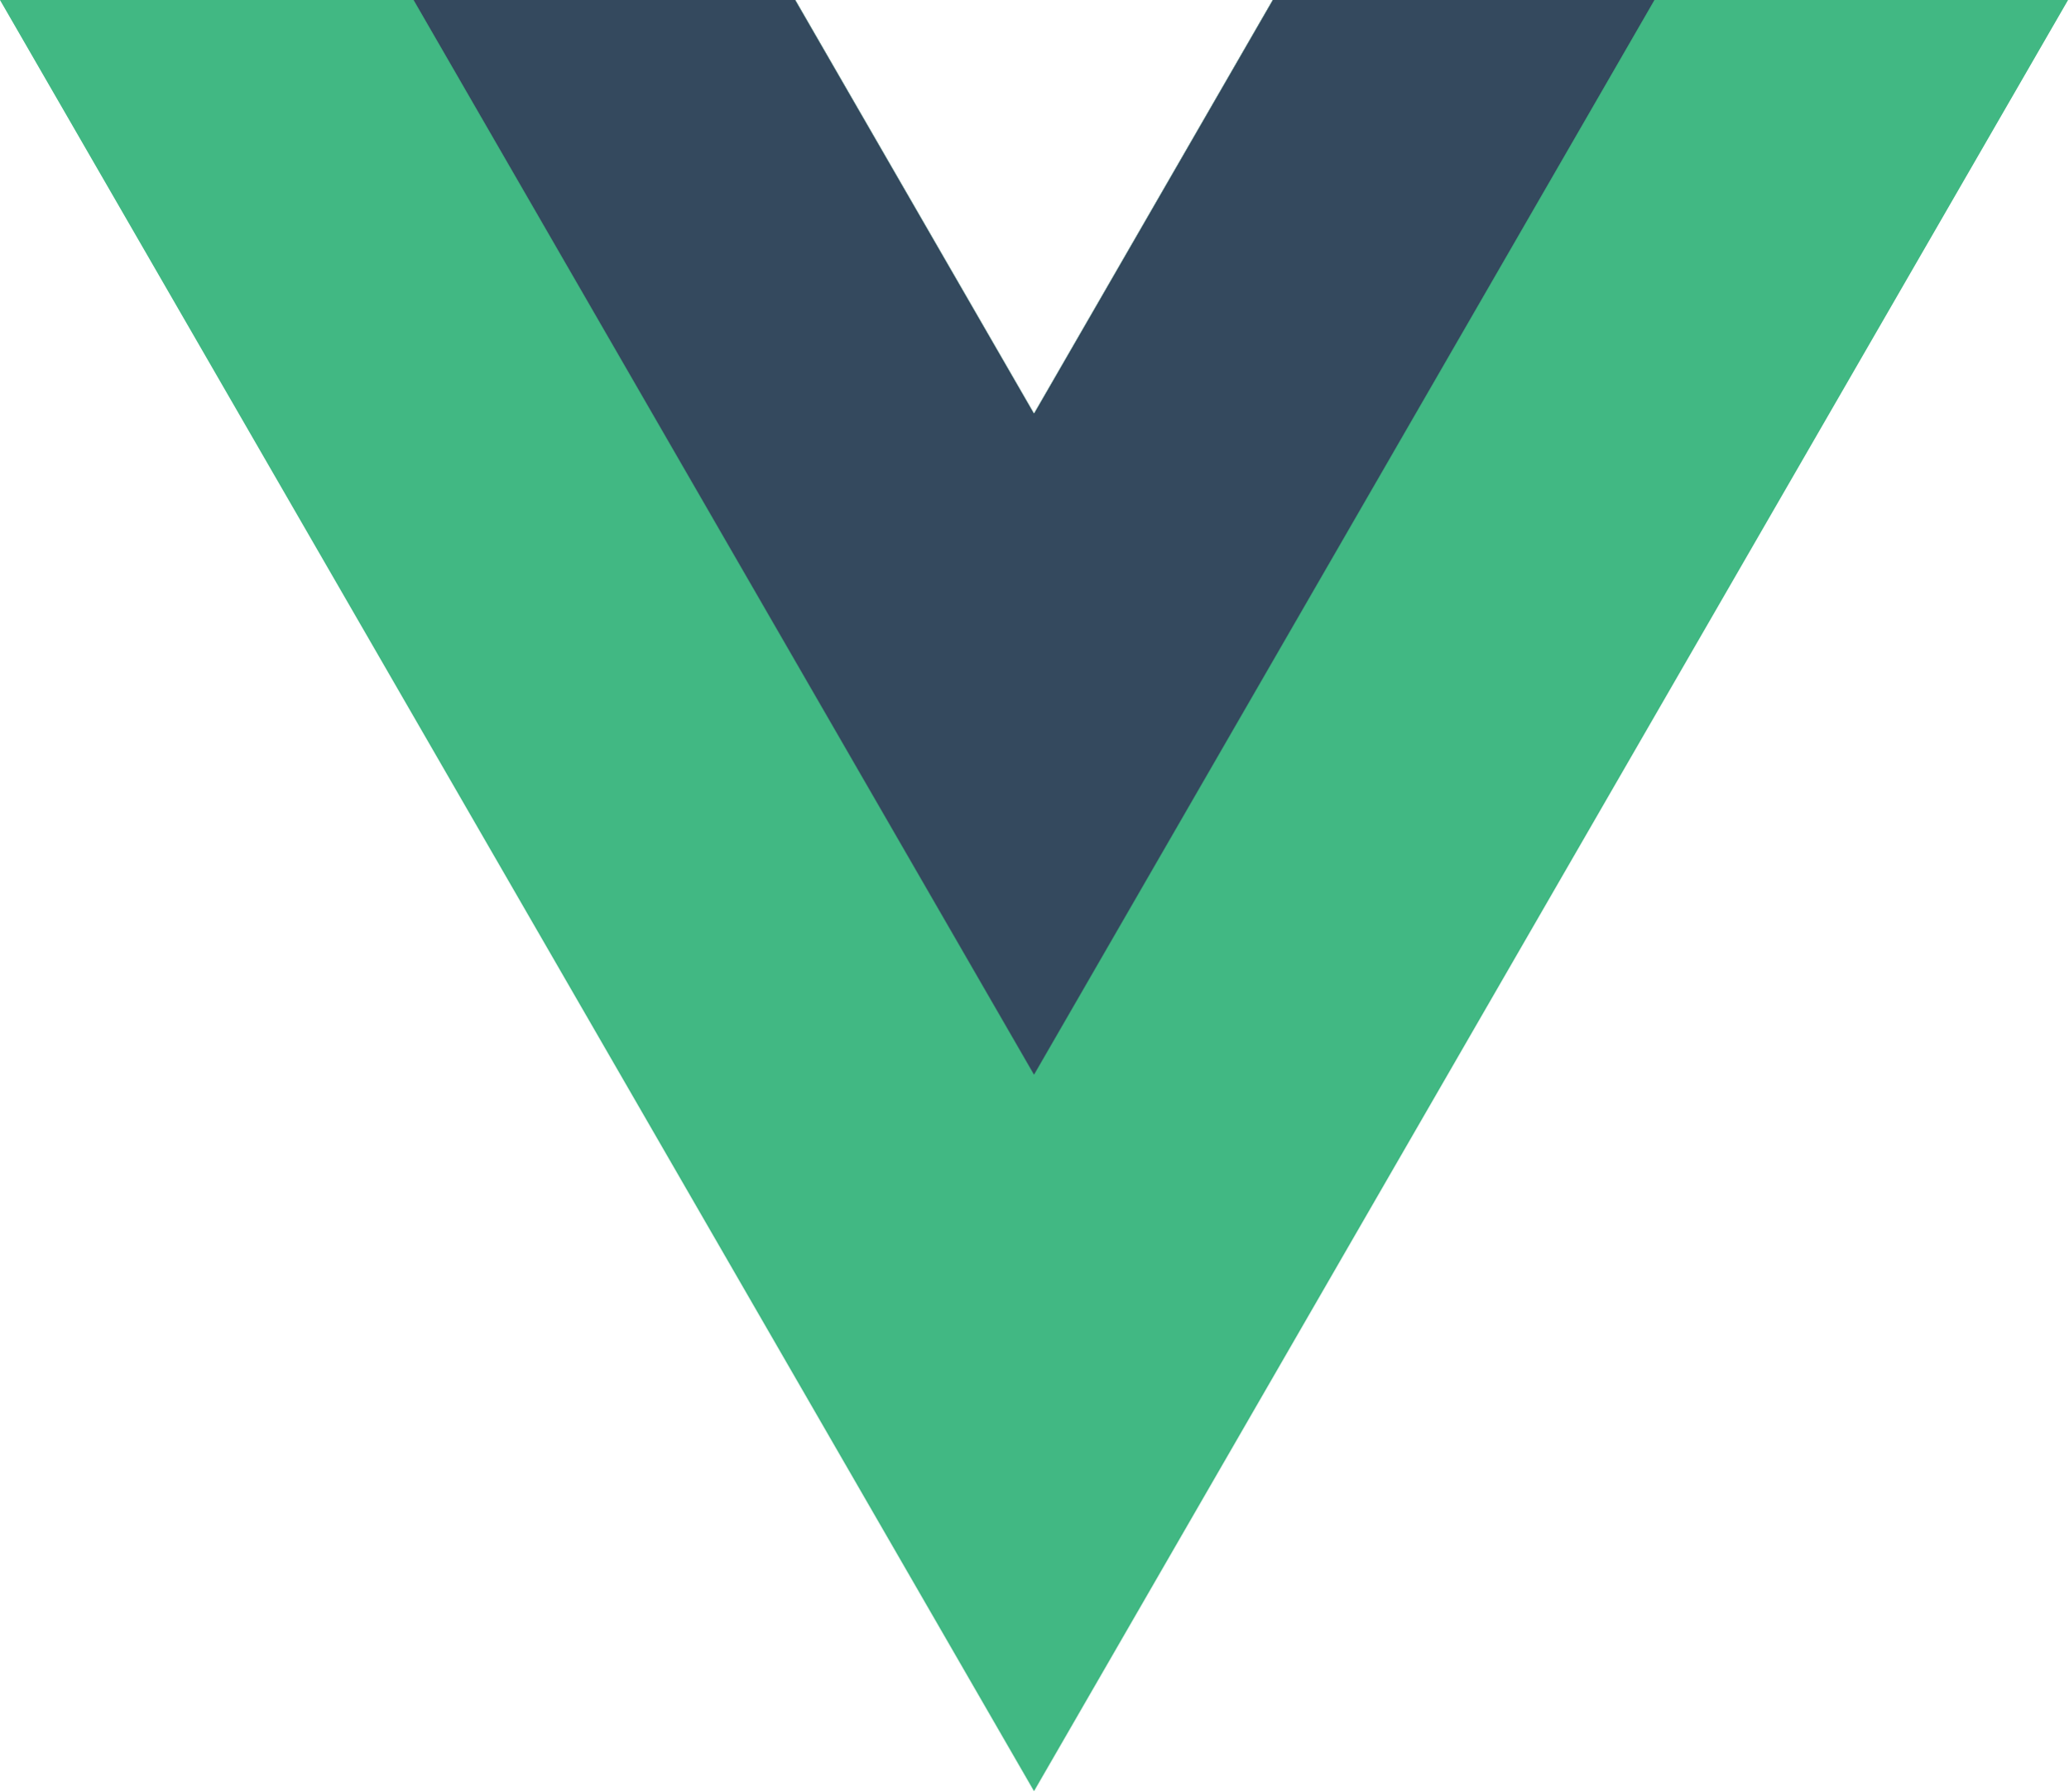
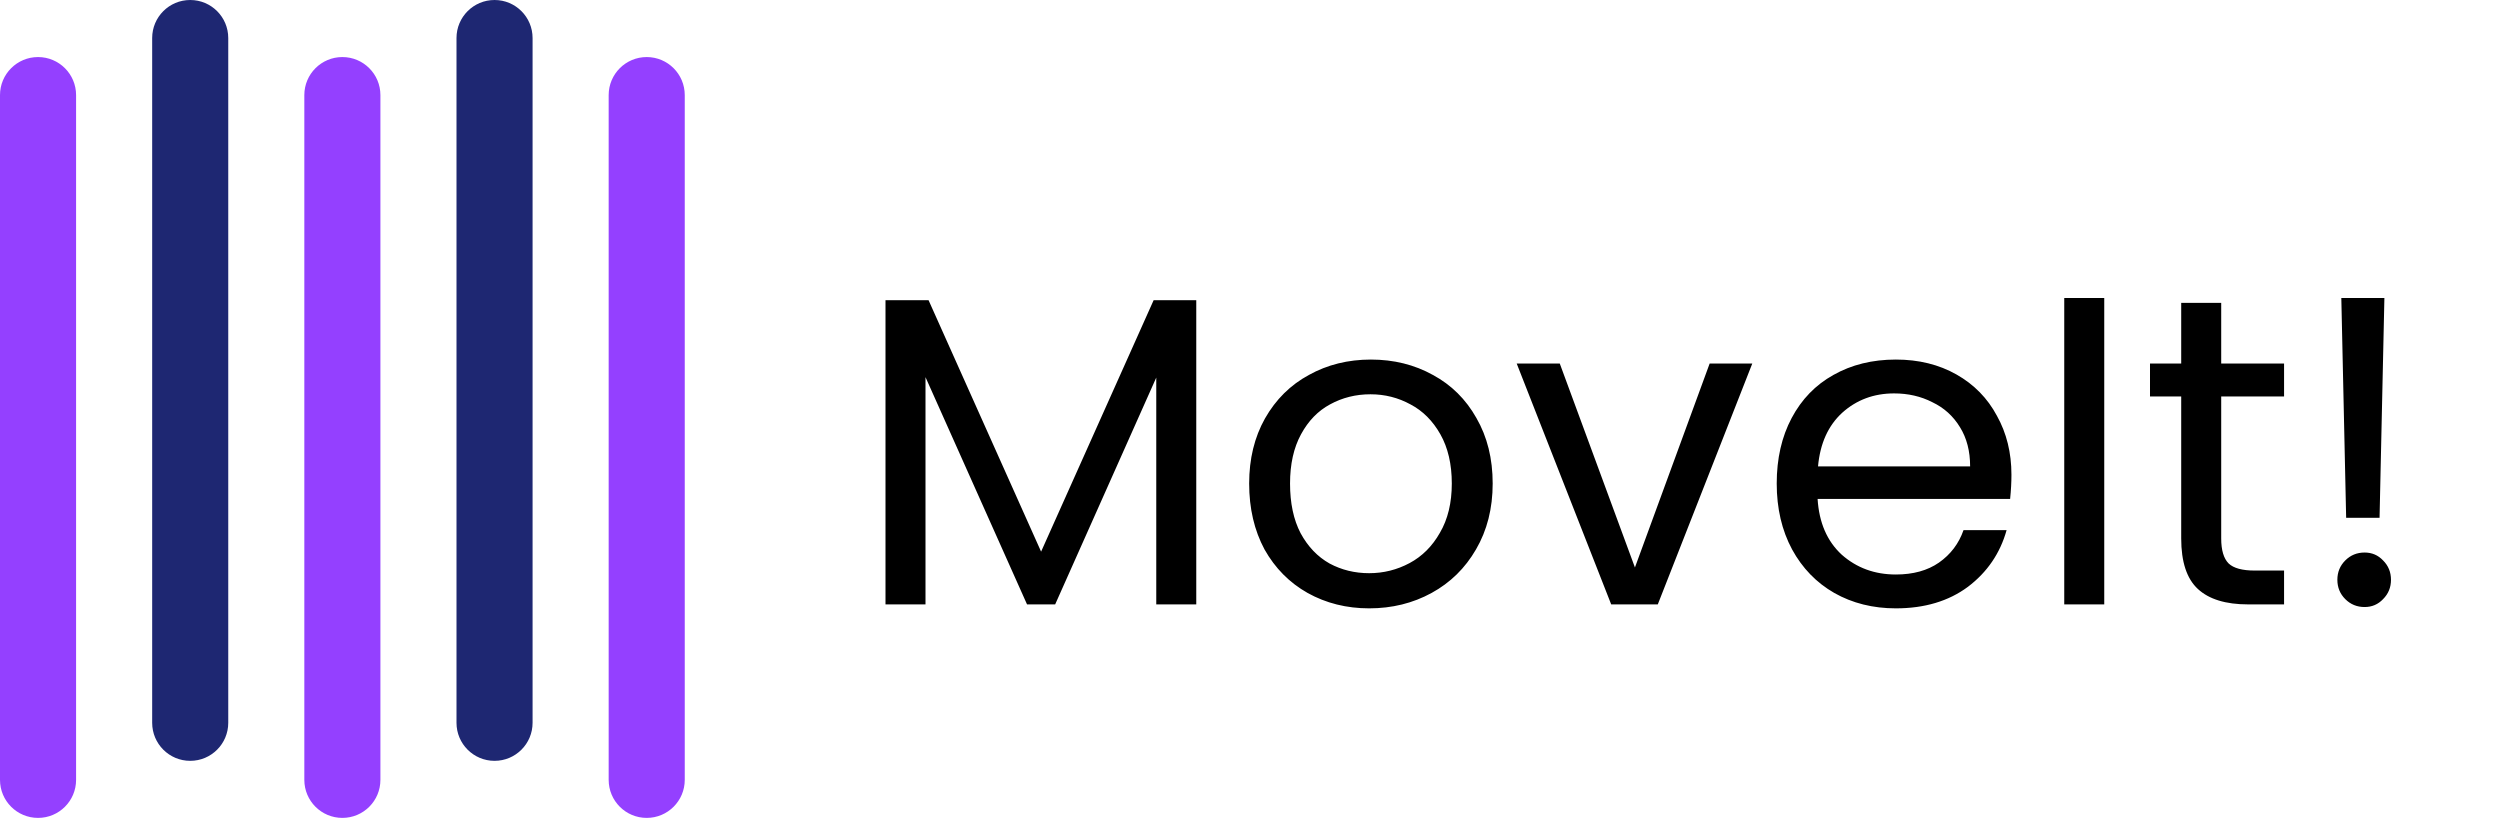
- <svg xmlns="http://www.w3.org/2000/svg" viewBox="0 0 261.76 226.69">
-   <path d="M161.096.001l-30.225 52.351L100.647.001H-.005l130.877 226.688L261.749.001z" fill="#41b883" />
-   <path d="M161.096.001l-30.225 52.351L100.647.001H52.346l78.526 136.01L209.398.001z" fill="#34495e" />
+ <svg xmlns="http://www.w3.org/2000/svg" width="182" height="60" viewBox="0 0 182 60" fill="none">
+   <rect y="4.154" width="5.539" height="55.389" rx="2.769" fill="#9440FF" />
+   <rect x="22.155" y="4.154" width="5.539" height="55.389" rx="2.769" fill="#9440FF" />
+   <rect x="44.311" y="4.154" width="5.539" height="55.389" rx="2.769" fill="#9440FF" />
+   <rect x="11.078" width="5.539" height="55.389" rx="2.769" fill="#1E2772" />
+   <rect x="33.233" width="5.539" height="55.389" rx="2.769" fill="#1E2772" />
+   <path d="M87.088 21.856V44H84.176V27.488L76.816 44H74.768L67.376 27.456V44H64.464V21.856H67.6L75.792 40.16L83.984 21.856H87.088ZM99.674 44.288C98.032 44.288 96.538 43.915 95.195 43.168C93.872 42.421 92.826 41.365 92.058 40C91.312 38.613 90.939 37.013 90.939 35.2C90.939 33.408 91.323 31.829 92.091 30.464C92.88 29.077 93.947 28.021 95.29 27.296C96.635 26.549 98.138 26.176 99.802 26.176C101.467 26.176 102.971 26.549 104.315 27.296C105.659 28.021 106.715 29.067 107.483 30.432C108.272 31.797 108.667 33.387 108.667 35.2C108.667 37.013 108.261 38.613 107.451 40C106.661 41.365 105.584 42.421 104.219 43.168C102.853 43.915 101.339 44.288 99.674 44.288ZM99.674 41.728C100.72 41.728 101.701 41.483 102.619 40.992C103.536 40.501 104.272 39.765 104.827 38.784C105.403 37.803 105.691 36.608 105.691 35.2C105.691 33.792 105.413 32.597 104.859 31.616C104.304 30.635 103.579 29.909 102.683 29.44C101.787 28.949 100.816 28.704 99.77 28.704C98.704 28.704 97.722 28.949 96.826 29.44C95.952 29.909 95.248 30.635 94.715 31.616C94.181 32.597 93.915 33.792 93.915 35.2C93.915 36.629 94.171 37.835 94.683 38.816C95.216 39.797 95.92 40.533 96.794 41.024C97.669 41.493 98.629 41.728 99.674 41.728ZM119.023 41.312L124.463 26.464H127.567L120.687 44H117.295L110.415 26.464H113.551L119.023 41.312ZM146.433 34.56C146.433 35.115 146.401 35.701 146.337 36.32H132.321C132.427 38.048 133.014 39.403 134.081 40.384C135.169 41.344 136.481 41.824 138.017 41.824C139.275 41.824 140.321 41.536 141.153 40.96C142.006 40.363 142.603 39.573 142.945 38.592H146.081C145.611 40.277 144.673 41.653 143.265 42.72C141.857 43.765 140.107 44.288 138.017 44.288C136.353 44.288 134.859 43.915 133.537 43.168C132.235 42.421 131.211 41.365 130.465 40C129.718 38.613 129.345 37.013 129.345 35.2C129.345 33.387 129.707 31.797 130.433 30.432C131.158 29.067 132.171 28.021 133.473 27.296C134.795 26.549 136.31 26.176 138.017 26.176C139.681 26.176 141.153 26.539 142.433 27.264C143.713 27.989 144.694 28.992 145.377 30.272C146.081 31.531 146.433 32.96 146.433 34.56ZM143.425 33.952C143.425 32.843 143.179 31.893 142.689 31.104C142.198 30.293 141.526 29.685 140.673 29.28C139.841 28.853 138.913 28.64 137.889 28.64C136.417 28.64 135.158 29.109 134.113 30.048C133.089 30.987 132.502 32.288 132.353 33.952H143.425ZM153.189 21.696V44H150.277V21.696H153.189ZM161.704 28.864V39.2C161.704 40.053 161.885 40.661 162.248 41.024C162.61 41.365 163.24 41.536 164.135 41.536H166.28V44H163.656C162.034 44 160.818 43.627 160.008 42.88C159.197 42.133 158.792 40.907 158.792 39.2V28.864H156.52V26.464H158.792V22.048H161.704V26.464H166.28V28.864H161.704ZM173.584 21.696L173.232 37.696H170.8L170.448 21.696H173.584ZM172.144 44.192C171.589 44.192 171.12 44 170.736 43.616C170.352 43.232 170.16 42.763 170.16 42.208C170.16 41.653 170.352 41.184 170.736 40.8C171.12 40.416 171.589 40.224 172.144 40.224C172.677 40.224 173.125 40.416 173.488 40.8C173.872 41.184 174.064 41.653 174.064 42.208C174.064 42.763 173.872 43.232 173.488 43.616C173.125 44 172.677 44.192 172.144 44.192Z" fill="black" />
</svg>
